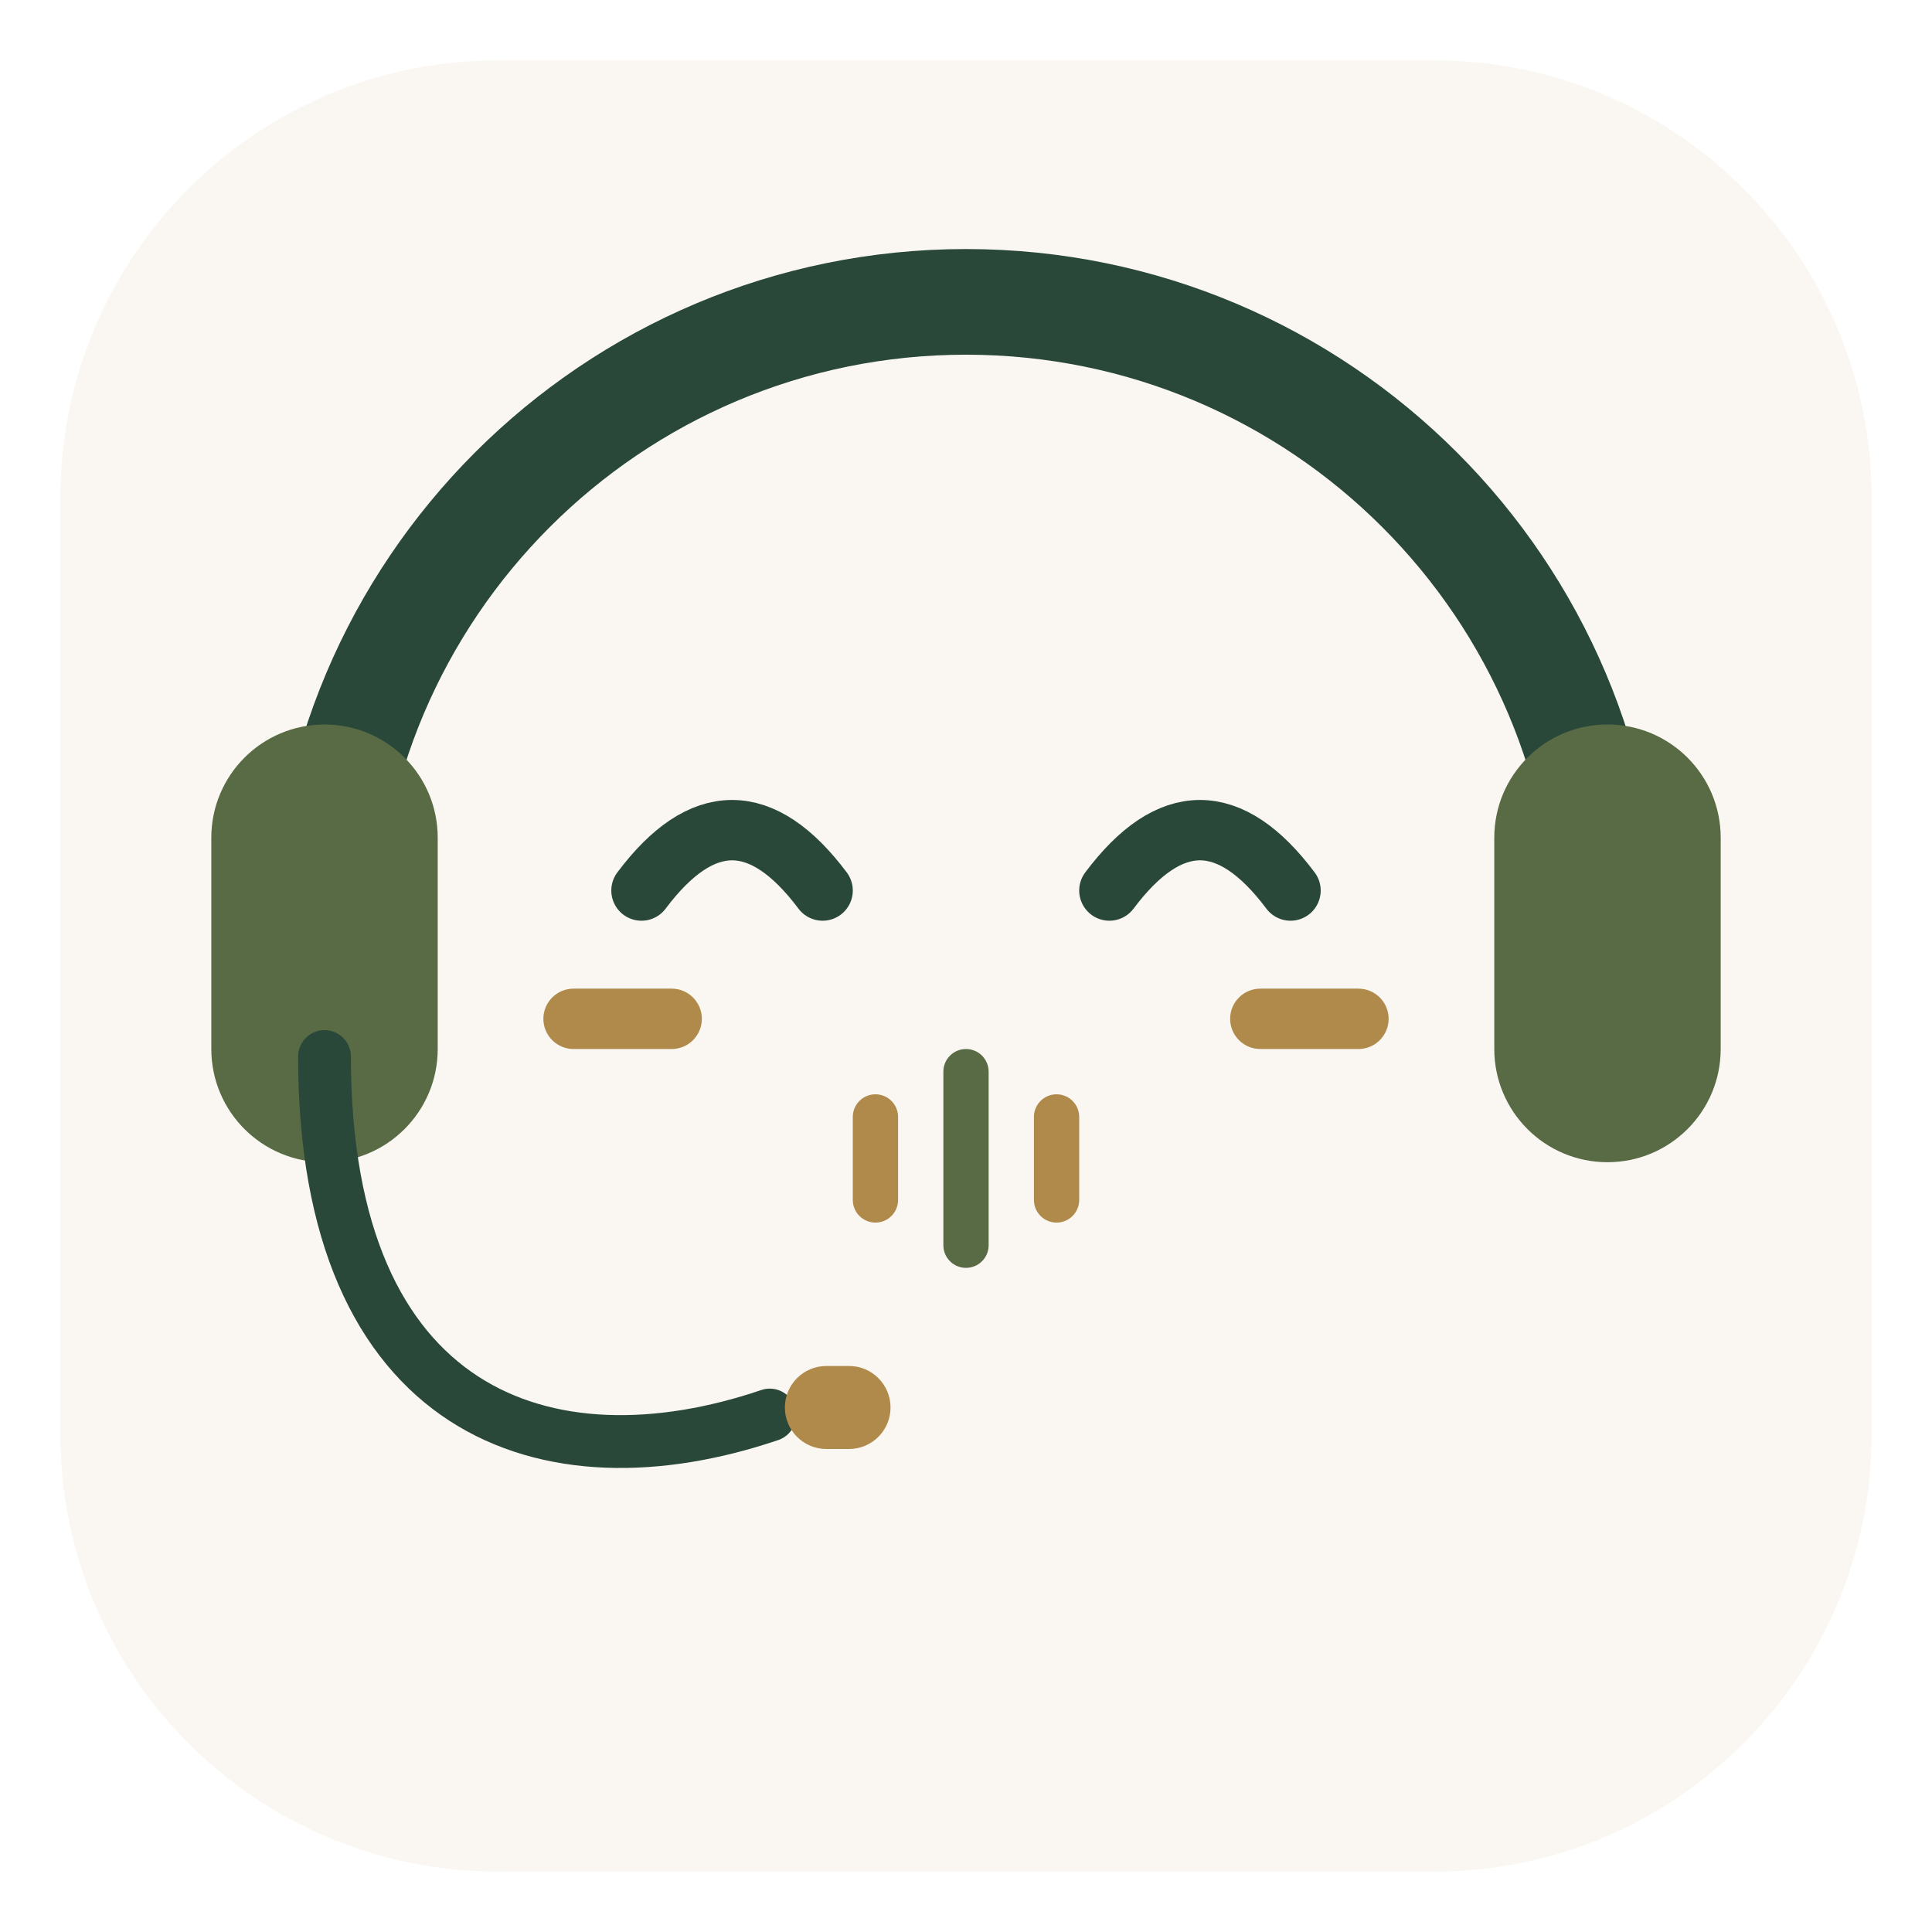
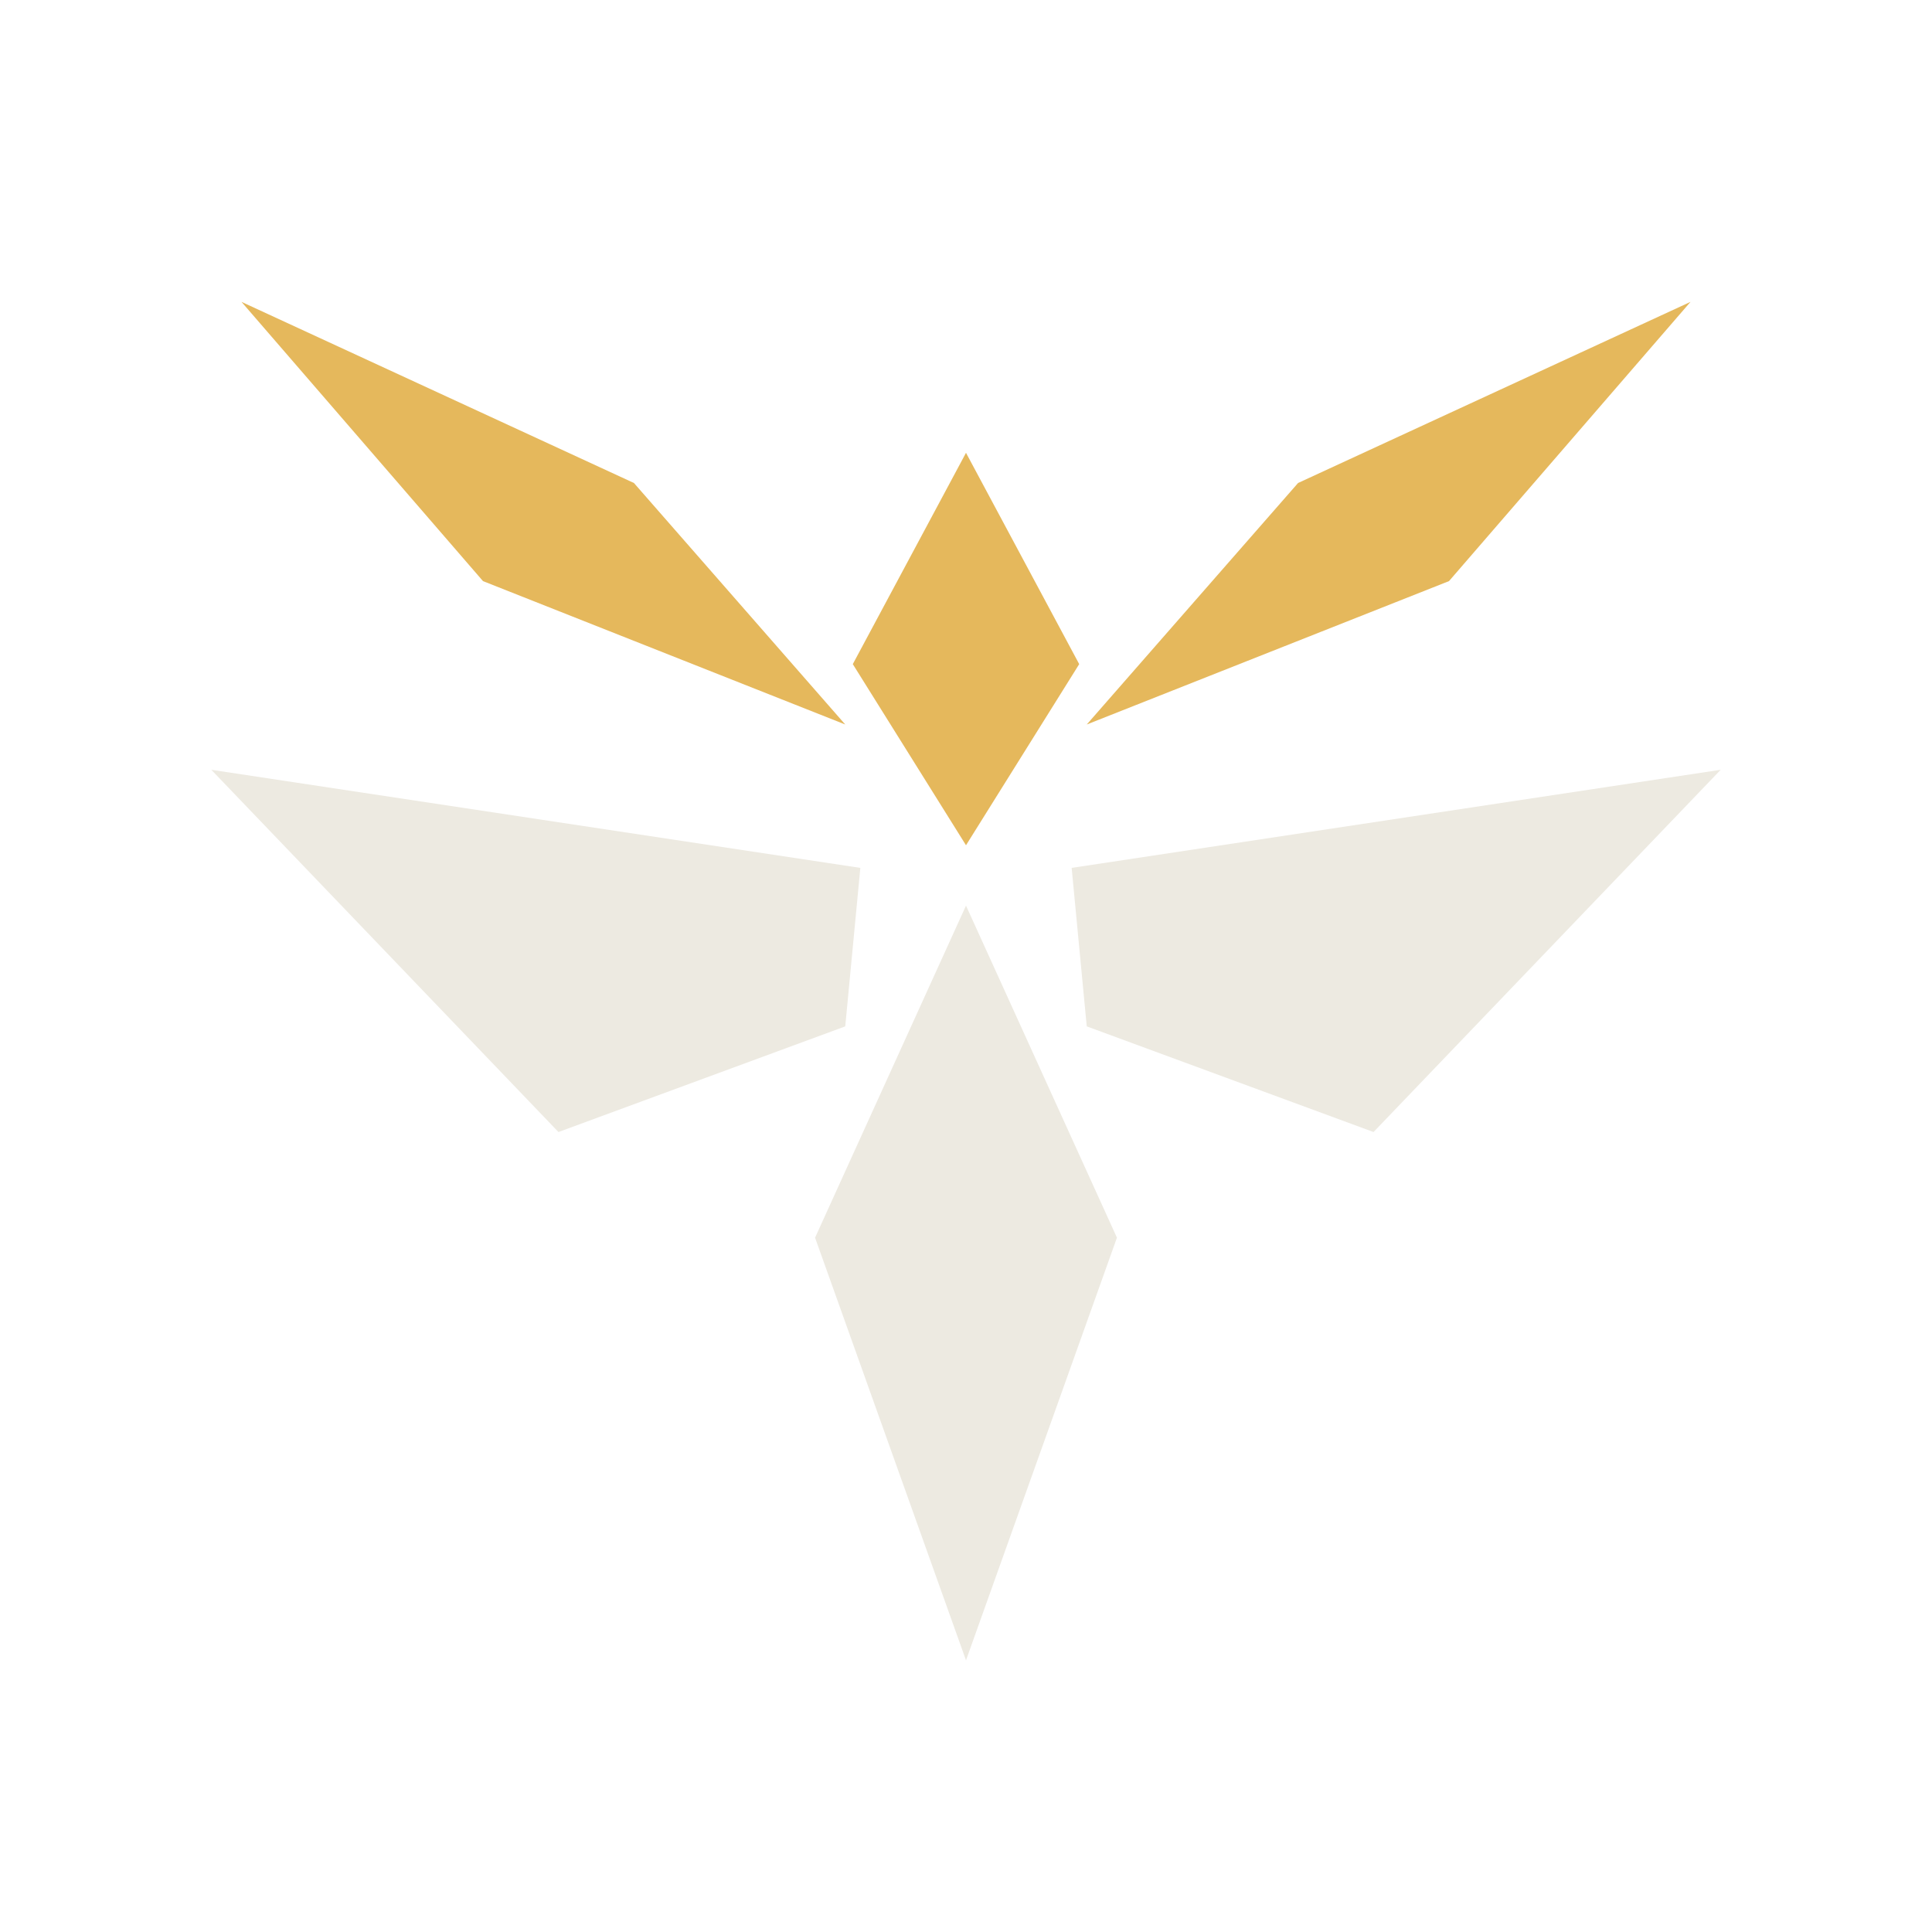
- <svg xmlns="http://www.w3.org/2000/svg" viewBox="0 0 512 512" width="100%" height="100%">
-   <rect x="16" y="16" width="480" height="480" rx="116" fill="#FAF7F2" />
-   <path d="M 86 250 A 170 170 0 0 1 426 250" fill="none" stroke="#29483A" stroke-width="28" stroke-linecap="round" />
-   <rect x="56" y="192" width="60" height="116" rx="30" fill="#596B45" />
-   <rect x="396" y="192" width="60" height="116" rx="30" fill="#596B45" />
-   <path d="M 86 280 C 86 375, 145 395, 204 375" fill="none" stroke="#29483A" stroke-width="14" stroke-linecap="round" />
-   <rect x="208" y="362" width="28" height="22" rx="11" fill="#B08A4A" />
-   <path d="M 170 236 Q 194 204, 218 236" fill="none" stroke="#29483A" stroke-width="16" stroke-linecap="round" />
-   <path d="M 294 236 Q 318 204, 342 236" fill="none" stroke="#29483A" stroke-width="16" stroke-linecap="round" />
-   <rect x="144" y="262" width="42" height="16" rx="8" fill="#B08A4A" />
-   <rect x="326" y="262" width="42" height="16" rx="8" fill="#B08A4A" />
-   <rect x="226" y="290" width="12" height="34" rx="6" fill="#B08A4A" />
-   <rect x="250" y="278" width="12" height="58" rx="6" fill="#596B45" />
-   <rect x="274" y="290" width="12" height="34" rx="6" fill="#B08A4A" />
+ <svg xmlns="http://www.w3.org/2000/svg" viewBox="0 0 512 512" width="100%" height="100%" fill="none" aria-label="Crystal Fairy Taurus Logo">
+   <g fill="#E5B85C">
+     <polygon points="64,80 168,128 224,192 128,154" />
+     <polygon points="448,80 344,128 288,192 384,154" />
+     <polygon points="256,120 286,176 256,224 226,176" />
+   </g>
+   <g fill="#EDEAE1">
+     <polygon points="228,230 56,204 148,300 224,272" />
+     <polygon points="284,230 456,204 364,300 288,272" />
+     <polygon points="256,240 296,328 256,440 216,328" />
+   </g>
</svg>
